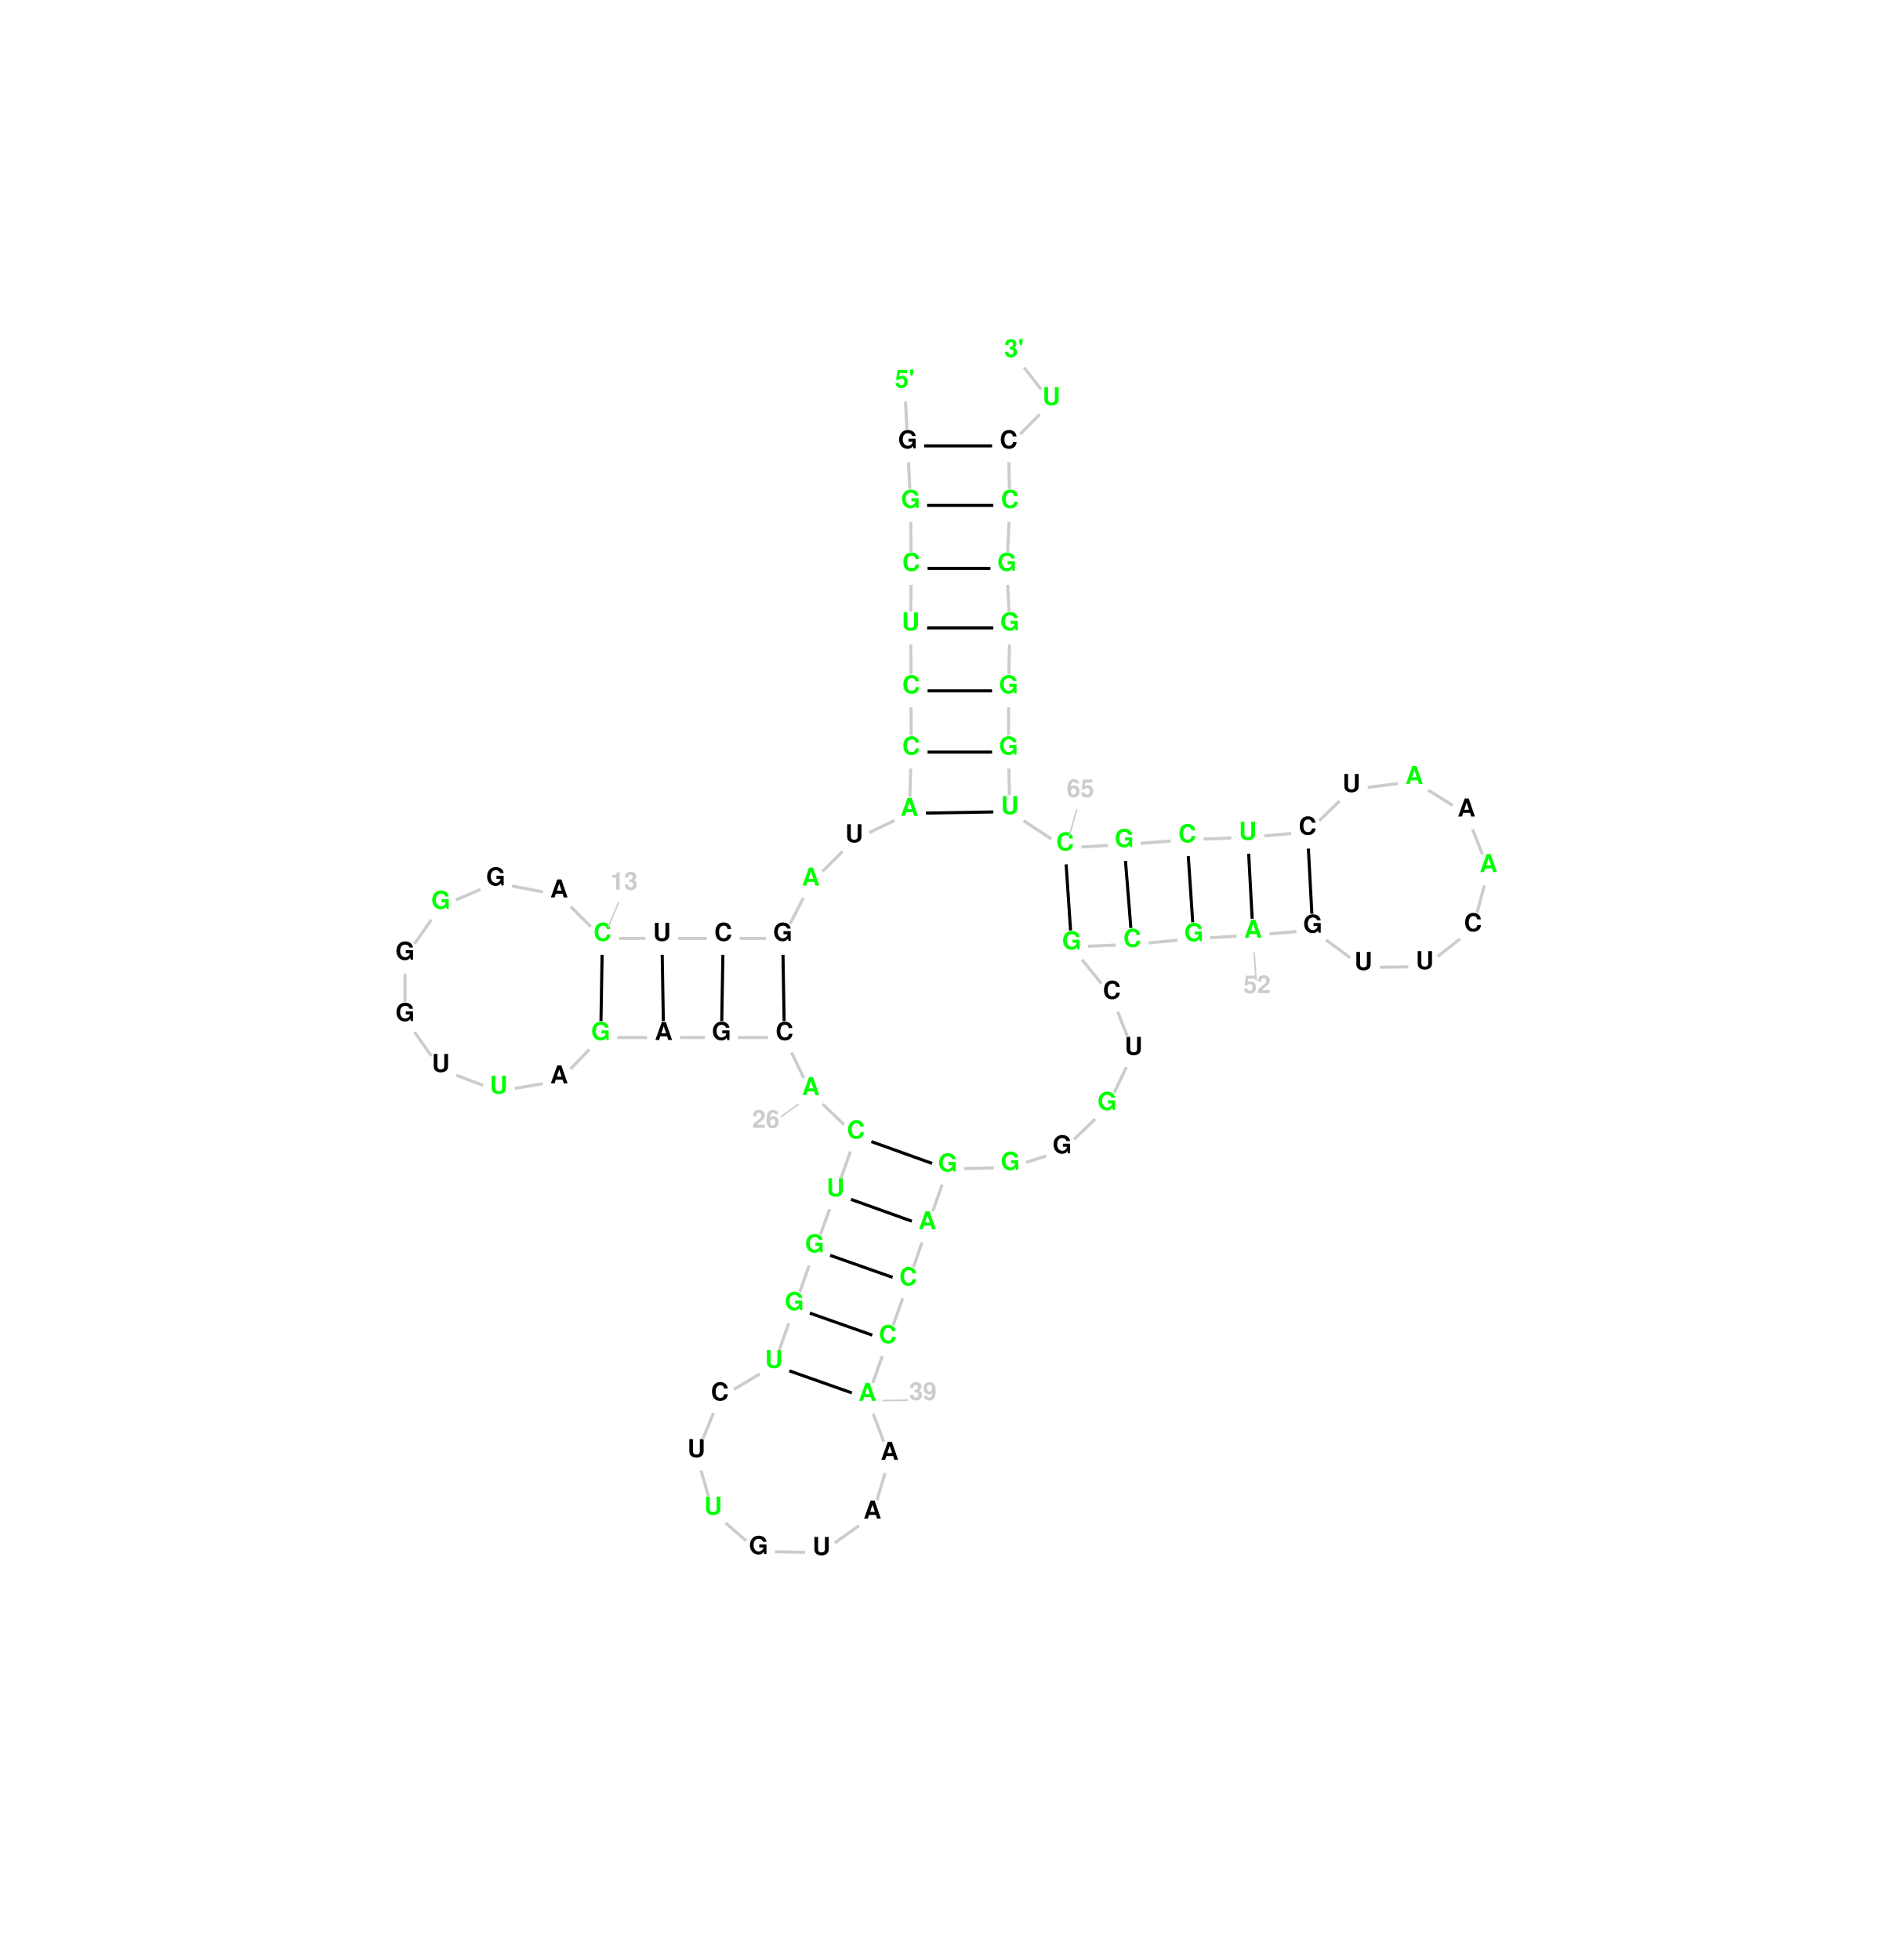
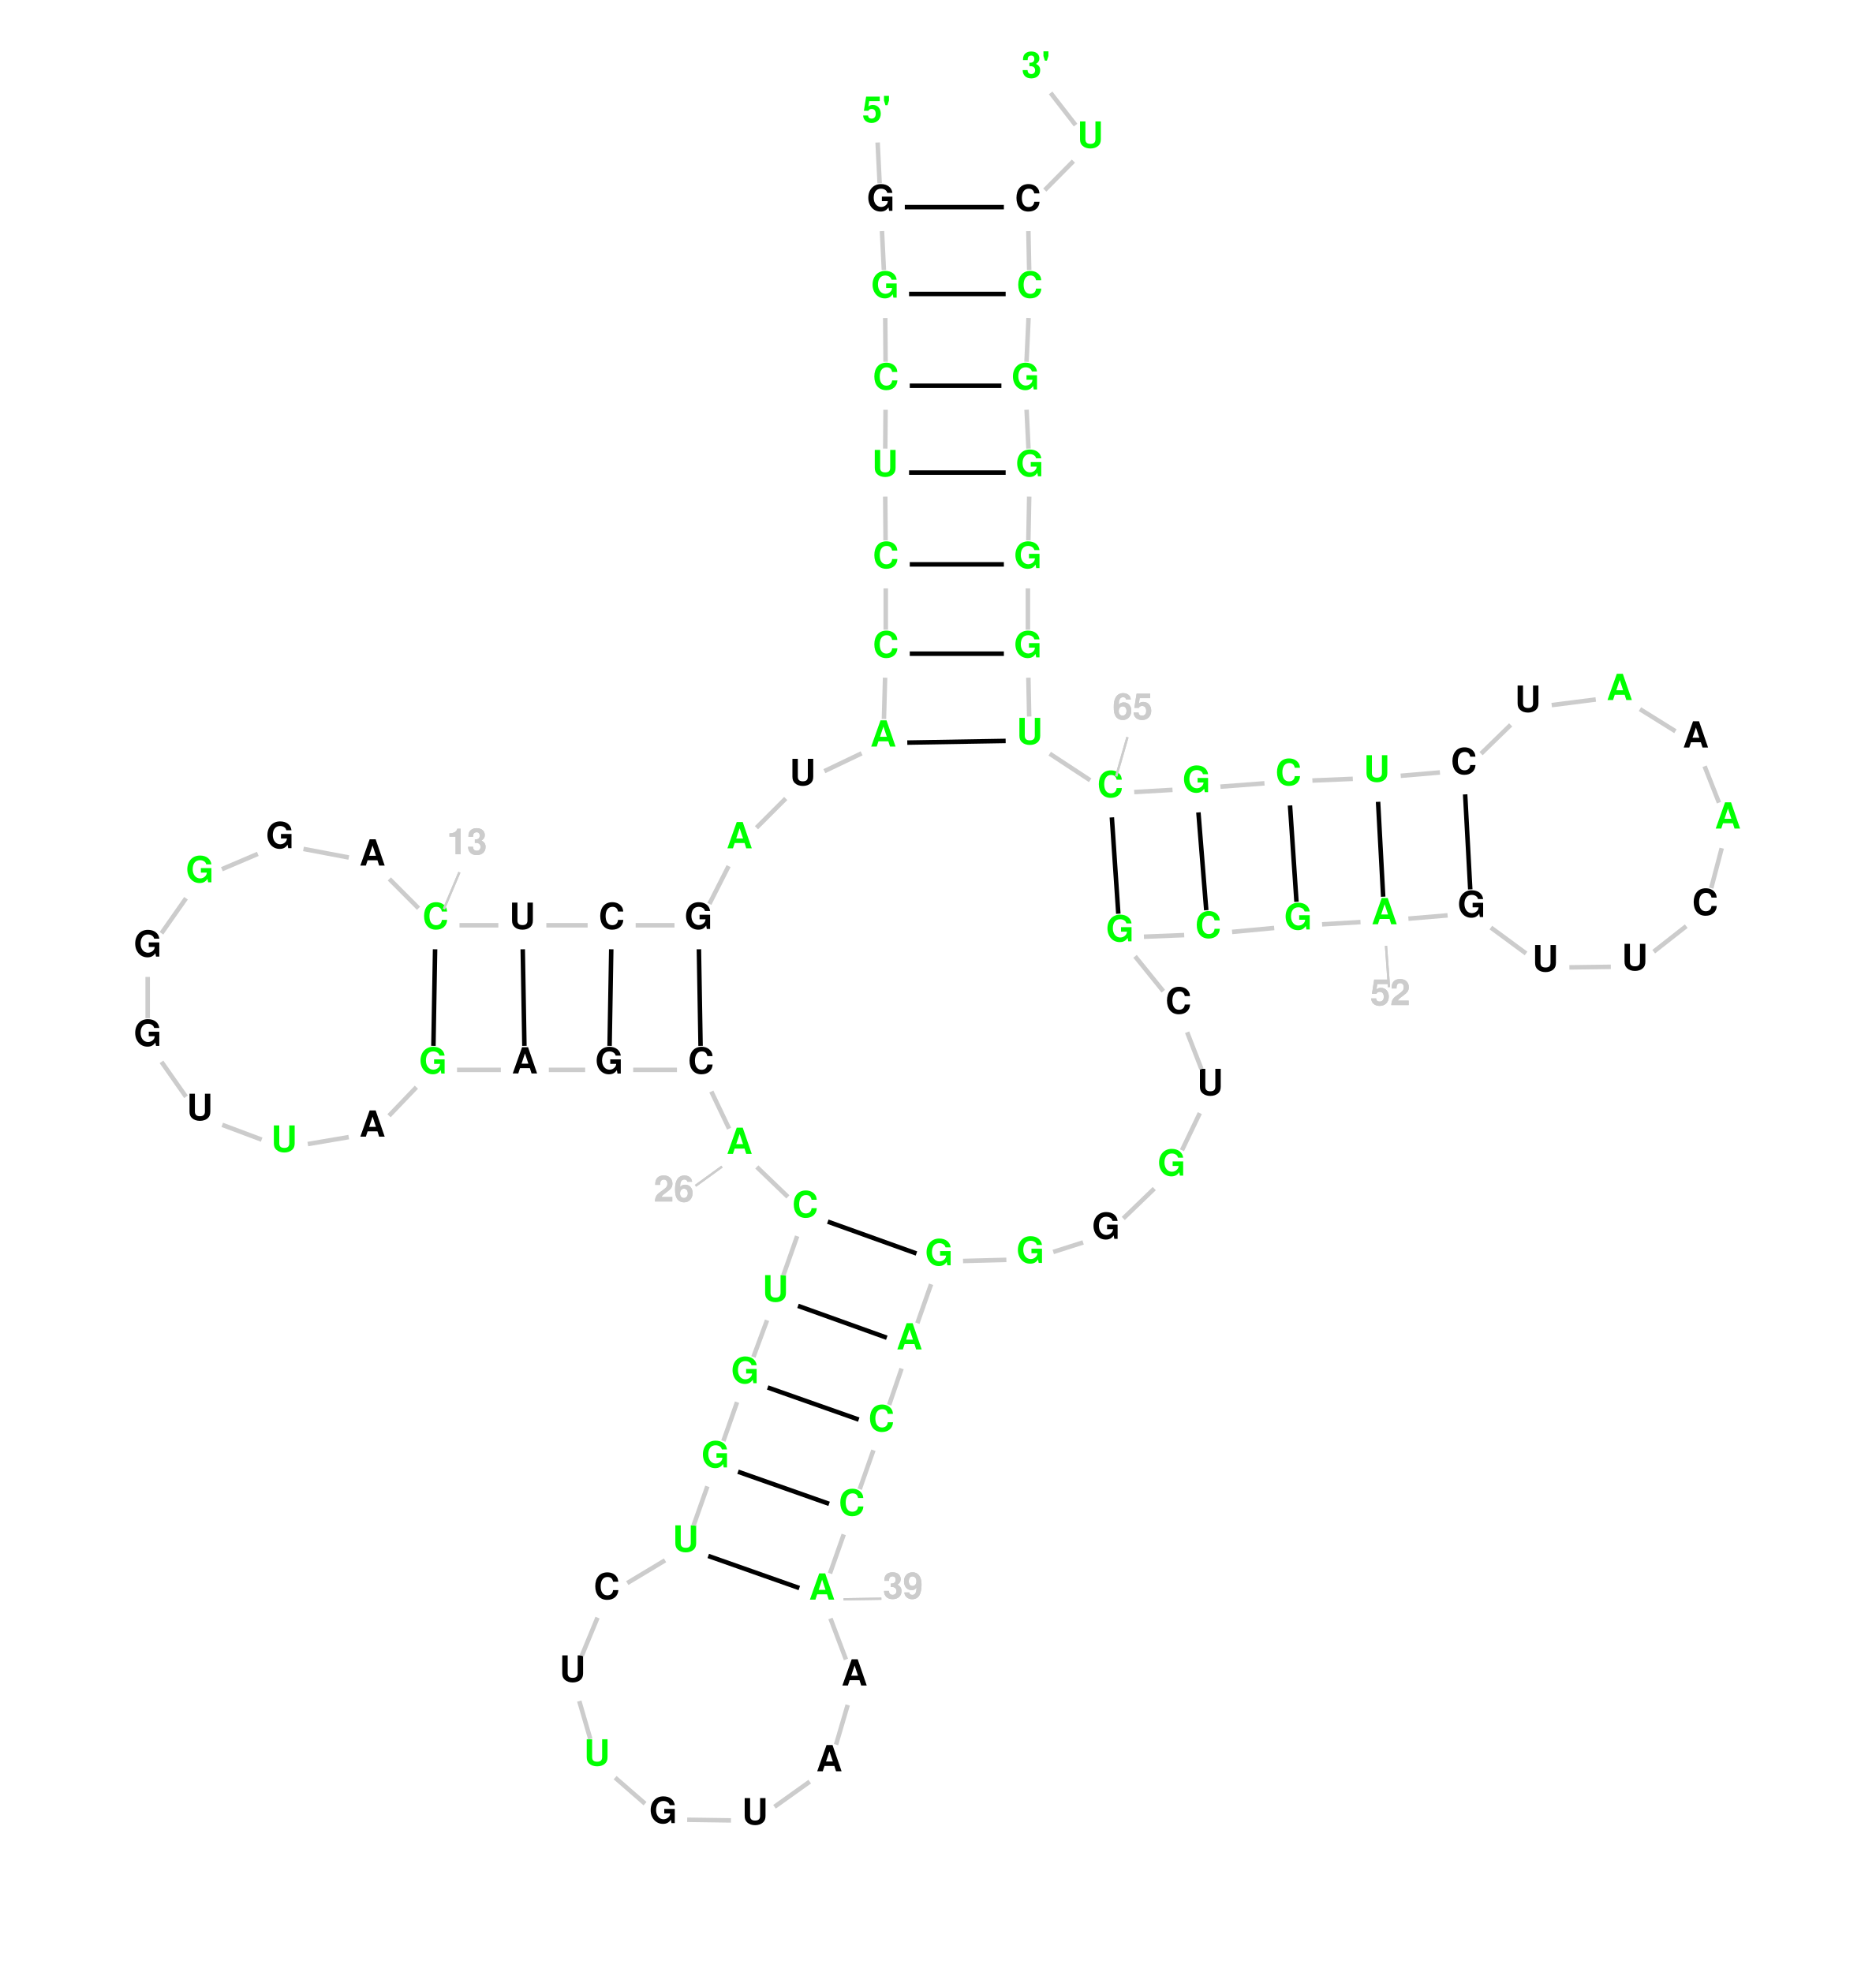
- <svg xmlns="http://www.w3.org/2000/svg" width="233.74" height="241.929" style="font-size: 3.048px; font-weight: bold; font-family: Helvetica; ">
+ <svg xmlns="http://www.w3.org/2000/svg" width="634.96" height="667.718">
  <g>
    <style type="text/css">


- text.red {fill: rgb(255, 0, 255); }
- text.green {fill: rgb(0, 255, 0); }
- text.blue {fill: rgb(0, 0, 255); }
- text.black {fill: rgb(0, 0, 0); }
- text.gray {fill: rgb(204, 204, 204); }
- text.brown {fill: rgb(211.65, 104.55, 30.6); }
- text {fill: rgb(0, 0, 0); text-anchor: middle; alignment-baseline: middle; }
circle.red {stroke: rgb(255, 0, 255); fill: none; }
circle.green {stroke: rgb(0, 255, 0); fill: none; }
circle.blue {stroke: rgb(0, 0, 255); fill: none; }
circle.black {stroke: rgb(0, 0, 0); fill: none; }
circle.gray {stroke: rgb(204, 204, 204); fill: none; }
circle.brown {stroke: rgb(211.65, 104.55, 30.6); fill: none; }
- line.red {stroke: rgb(255, 0, 255); stroke-width: 0.381; }
- line.green {stroke: rgb(0, 255, 0); stroke-width: 0.381; }
- line.blue {stroke: rgb(0, 0, 255); stroke-width: 0.381; }
- line.black {stroke: rgb(0, 0, 0); stroke-width: 0.381; }
- line.gray {stroke: rgb(204, 204, 204); stroke-width: 0.381; }
- line.brown {stroke: rgb(211.65, 104.55, 30.6); stroke-width: 0.381; }
+ line.red {stroke: rgb(255, 0, 255); stroke-width: 1.524; }
+ line.green {stroke: rgb(0, 255, 0); stroke-width: 1.524; }
+ line.blue {stroke: rgb(0, 0, 255); stroke-width: 1.524; }
+ line.black {stroke: rgb(0, 0, 0); stroke-width: 1.524; }
+ line.gray {stroke: rgb(204, 204, 204); stroke-width: 1.524; }
+ line.brown {stroke: rgb(211.65, 104.55, 30.6); stroke-width: 1.524; }
line {stroke: rgb(0, 0, 0); }
- text.numbering-label {fill: rgb(204, 204, 204);}
- line.numbering-line {stroke: rgb(204, 204, 204); stroke-width: 0.191;}
- line.predicted {stroke: rgb(0, 0, 0); stroke-dasharray: 2}
- .sequential {visibility:hidden}
- polyline {fill:none; stroke-linejoin:round; }
- .pseudoknot_segment1 {stroke-linecap:round; stroke-opacity: 0.4; stroke-width:3.048px}
- .pseudoknot_segment2 {stroke-linecap:round; stroke-opacity: 0.4; stroke-width:3.048px}
- .pseudoknot_connection {stroke-linecap:round; stroke-opacity: 0.2; stroke-width:1.5}
+ text.red {fill: rgb(255, 0, 255); font-size: 12.192px; font-weight: bold; font-family: Helvetica; }
+ text.green {fill: rgb(0, 255, 0); font-size: 12.192px; font-weight: bold; font-family: Helvetica; }
+ text.blue {fill: rgb(0, 0, 255); font-size: 12.192px; font-weight: bold; font-family: Helvetica; }
+ text.black {fill: rgb(0, 0, 0); font-size: 12.192px; font-weight: bold; font-family: Helvetica; }
+ text.gray {fill: rgb(204, 204, 204); font-size: 12.192px; font-weight: bold; font-family: Helvetica; }
+ text.brown {fill: rgb(211.65, 104.55, 30.6); font-size: 12.192px; font-weight: bold; font-family: Helvetica; }
+ text {fill: rgb(0, 0, 0); font-size: 12.192px; font-weight: bold; font-family: Helvetica; text-anchor: middle; alignment-baseline: middle; }
+ 
+ .pseudoknot_connection{stroke-linecap: round; stroke-opacity: 0.2; stroke-width: 1.5; }
+ .pseudoknot_segment1{stroke-linecap: round; stroke-opacity: 0.4; stroke-width: 12.192; }
+ .pseudoknot_segment2{stroke-linecap: round; stroke-opacity: 0.4; stroke-width: 12.192; }
+ line.numbering-line{stroke: rgb(204, 204, 204); stroke-width: 0.762; }
+ line.predicted{stroke: rgb(0, 0, 0); stroke-dasharray: 2; }
+ polyline{fill: none; stroke-linejoin: round; }
+ sequential{visibility: hidden; }
+ text.numbering-label{fill: rgb(204, 204, 204); }

</style>
  </g>
  <g>
-     <text x="111.683" y="47.838" class="green">5'</text>
-   </g>
-   <g>
-     <text x="112.05" y="55.34" class="black">G</text>
-   </g>
-   <g>
-     <line x1="114.082" y1="55.035" x2="122.468" y2="55.035" class="black" />
-   </g>
-   <g>
-     <text x="112.41" y="62.69" class="green">G</text>
-   </g>
-   <g>
-     <line x1="114.442" y1="62.385" x2="122.618" y2="62.385" class="black" />
-   </g>
-   <g>
-     <text x="112.47" y="70.46" class="green">C</text>
-   </g>
-   <g>
-     <line x1="114.502" y1="70.155" x2="122.258" y2="70.155" class="black" />
-   </g>
-   <g>
-     <text x="112.41" y="77.809" class="green">U</text>
-   </g>
-   <g>
-     <line x1="114.442" y1="77.505" x2="122.618" y2="77.505" class="black" />
-   </g>
-   <g>
-     <text x="112.47" y="85.579" class="green">C</text>
-   </g>
-   <g>
-     <line x1="114.502" y1="85.275" x2="122.468" y2="85.275" class="black" />
-   </g>
-   <g>
-     <text x="112.47" y="93.139" class="green">C</text>
-   </g>
-   <g>
-     <line x1="114.502" y1="92.835" x2="122.468" y2="92.835" class="black" />
-   </g>
-   <g>
-     <text x="112.26" y="100.699" class="green">A</text>
-   </g>
-   <g>
-     <line x1="114.292" y1="100.36" x2="122.618" y2="100.219" class="black" />
-   </g>
-   <g>
-     <text x="105.44" y="103.959" class="black">U</text>
-   </g>
-   <g>
-     <text x="100.09" y="109.309" class="green">A</text>
-   </g>
-   <g>
-     <text x="96.62" y="116.129" class="black">G</text>
-   </g>
-   <g>
-     <line x1="96.655" y1="117.856" x2="96.795" y2="126.033" class="black" />
-   </g>
-   <g>
-     <text x="89.27" y="116.129" class="black">C</text>
-   </g>
-   <g>
-     <line x1="89.235" y1="117.856" x2="89.095" y2="126.033" class="black" />
-   </g>
-   <g>
-     <text x="81.71" y="116.129" class="black">U</text>
-   </g>
-   <g>
-     <line x1="81.745" y1="117.856" x2="81.885" y2="126.033" class="black" />
-   </g>
-   <g>
-     <text x="74.36" y="116.129" class="green">C</text>
-   </g>
-   <g>
-     <line x1="74.325" y1="117.856" x2="74.185" y2="126.033" class="black" />
-   </g>
-   <g>
-     <text x="77.028" y="109.812" class="numbering-label sequential">13</text>
-   </g>
-   <g>
-     <text x="77.028" y="109.812" class="numbering-label template">13</text>
-   </g>
-   <g>
-     <line x1="75.072" y1="114.445" x2="76.385" y2="111.336" class="numbering-line sequential" />
-   </g>
-   <g>
-     <line x1="75.072" y1="114.445" x2="76.385" y2="111.336" class="numbering-line template" />
-   </g>
-   <g>
-     <text x="69.02" y="110.769" class="black">A</text>
-   </g>
-   <g>
-     <text x="61.19" y="109.289" class="black">G</text>
-   </g>
-   <g>
-     <text x="54.41" y="112.179" class="green">G</text>
-   </g>
-   <g>
-     <text x="50" y="118.469" class="black">G</text>
-   </g>
-   <g>
-     <text x="50" y="126.029" class="black">G</text>
-   </g>
-   <g>
-     <text x="54.41" y="132.309" class="black">U</text>
-   </g>
-   <g>
-     <text x="61.55" y="134.989" class="green">U</text>
-   </g>
-   <g>
-     <text x="69.02" y="133.719" class="black">A</text>
-   </g>
-   <g>
-     <text x="74.15" y="128.369" class="green">G</text>
-   </g>
-   <g>
-     <text x="81.92" y="128.369" class="black">A</text>
-   </g>
-   <g>
-     <text x="89.06" y="128.369" class="black">G</text>
-   </g>
-   <g>
-     <text x="96.83" y="128.369" class="black">C</text>
-   </g>
-   <g>
-     <text x="100.09" y="135.179" class="green">A</text>
-   </g>
-   <g>
-     <text x="94.538" y="139.206" class="numbering-label sequential">26</text>
-   </g>
-   <g>
-     <text x="94.538" y="139.206" class="numbering-label template">26</text>
-   </g>
-   <g>
-     <line x1="98.61" y1="136.253" x2="96.367" y2="137.88" class="numbering-line sequential" />
-   </g>
-   <g>
-     <line x1="98.61" y1="136.253" x2="96.367" y2="137.88" class="numbering-line template" />
-   </g>
-   <g>
-     <text x="105.65" y="140.529" class="green">C</text>
-   </g>
-   <g>
-     <line x1="107.562" y1="140.912" x2="115.068" y2="143.608" class="black" />
-   </g>
-   <g>
-     <text x="103.13" y="147.659" class="green">U</text>
-   </g>
-   <g>
-     <line x1="105.043" y1="148.041" x2="112.557" y2="150.738" class="black" />
-   </g>
-   <g>
-     <text x="100.56" y="154.579" class="green">G</text>
-   </g>
-   <g>
-     <line x1="102.476" y1="154.951" x2="110.184" y2="157.669" class="black" />
-   </g>
-   <g>
-     <text x="98.05" y="161.709" class="green">G</text>
-   </g>
-   <g>
-     <line x1="99.966" y1="162.081" x2="107.674" y2="164.799" class="black" />
-   </g>
-   <g>
-     <text x="95.53" y="168.839" class="green">U</text>
-   </g>
-   <g>
-     <line x1="97.446" y1="169.211" x2="105.154" y2="171.929" class="black" />
-   </g>
-   <g>
-     <text x="88.85" y="172.859" class="black">C</text>
-   </g>
-   <g>
-     <text x="85.96" y="179.849" class="black">U</text>
-   </g>
-   <g>
-     <text x="88.03" y="186.949" class="green">U</text>
-   </g>
-   <g>
-     <text x="93.63" y="191.819" class="black">G</text>
-   </g>
-   <g>
-     <text x="101.4" y="191.929" class="black">U</text>
-   </g>
-   <g>
-     <text x="107.69" y="187.439" class="black">A</text>
-   </g>
-   <g>
-     <text x="109.82" y="180.179" class="black">A</text>
-   </g>
-   <g>
-     <text x="107.07" y="172.909" class="green">A</text>
-   </g>
-   <g>
-     <text x="113.927" y="172.8" class="numbering-label sequential">39</text>
-   </g>
-   <g>
-     <text x="113.927" y="172.8" class="numbering-label template">39</text>
-   </g>
-   <g>
-     <line x1="108.899" y1="172.88" x2="112.098" y2="172.829" class="numbering-line sequential" />
-   </g>
-   <g>
-     <line x1="108.899" y1="172.88" x2="112.098" y2="172.829" class="numbering-line template" />
-   </g>
-   <g>
-     <text x="109.59" y="165.779" class="green">C</text>
-   </g>
-   <g>
-     <text x="112.1" y="158.649" class="green">C</text>
-   </g>
-   <g>
-     <text x="114.47" y="151.729" class="green">A</text>
-   </g>
-   <g>
-     <text x="116.98" y="144.599" class="green">G</text>
-   </g>
-   <g>
-     <text x="124.71" y="144.399" class="green">G</text>
-   </g>
-   <g>
-     <text x="131.11" y="142.359" class="black">G</text>
-   </g>
-   <g>
-     <text x="136.66" y="137.009" class="green">G</text>
-   </g>
-   <g>
-     <text x="139.93" y="130.199" class="black">U</text>
-   </g>
-   <g>
-     <text x="137.24" y="123.289" class="black">C</text>
-   </g>
-   <g>
-     <text x="132.29" y="117.179" class="green">G</text>
-   </g>
-   <g>
-     <line x1="132.154" y1="114.847" x2="131.606" y2="106.692" class="black" />
-   </g>
-   <g>
-     <text x="139.76" y="116.879" class="green">C</text>
-   </g>
-   <g>
-     <line x1="139.597" y1="114.549" x2="138.933" y2="106.27" class="black" />
-   </g>
-   <g>
-     <text x="147.37" y="116.169" class="green">G</text>
-   </g>
-   <g>
-     <line x1="147.234" y1="113.837" x2="146.686" y2="105.682" class="black" />
-   </g>
-   <g>
-     <text x="154.68" y="115.739" class="green">A</text>
-   </g>
-   <g>
-     <line x1="154.571" y1="113.406" x2="154.139" y2="105.374" class="black" />
-   </g>
-   <g>
-     <text x="155.169" y="122.58" class="numbering-label sequential">52</text>
-   </g>
-   <g>
-     <text x="155.169" y="122.58" class="numbering-label template">52</text>
-   </g>
-   <g>
-     <line x1="154.81" y1="117.564" x2="155.06" y2="121.056" class="numbering-line sequential" />
-   </g>
-   <g>
-     <line x1="154.81" y1="117.564" x2="155.06" y2="121.056" class="numbering-line template" />
-   </g>
-   <g>
-     <text x="162.05" y="115.119" class="black">G</text>
-   </g>
-   <g>
-     <line x1="161.941" y1="112.786" x2="161.509" y2="104.744" class="black" />
-   </g>
-   <g>
-     <text x="168.3" y="119.719" class="black">U</text>
-   </g>
-   <g>
-     <text x="175.87" y="119.619" class="black">U</text>
-   </g>
-   <g>
-     <text x="181.82" y="114.949" class="black">C</text>
-   </g>
-   <g>
-     <text x="183.74" y="107.639" class="green">A</text>
-   </g>
-   <g>
-     <text x="181.03" y="100.779" class="black">A</text>
-   </g>
-   <g>
-     <text x="174.58" y="96.76" class="green">A</text>
-   </g>
-   <g>
-     <text x="166.82" y="97.749" class="black">U</text>
-   </g>
-   <g>
-     <text x="161.4" y="103.019" class="black">C</text>
-   </g>
-   <g>
-     <text x="154.03" y="103.649" class="green">U</text>
-   </g>
-   <g>
-     <text x="146.55" y="103.959" class="green">C</text>
-   </g>
-   <g>
-     <text x="138.77" y="104.549" class="green">G</text>
-   </g>
-   <g>
-     <text x="131.47" y="104.969" class="green">C</text>
-   </g>
-   <g>
-     <text x="133.365" y="98.378" class="numbering-label sequential">65</text>
-   </g>
-   <g>
-     <text x="133.365" y="98.378" class="numbering-label template">65</text>
-   </g>
-   <g>
-     <line x1="131.975" y1="103.212" x2="132.927" y2="99.902" class="numbering-line sequential" />
-   </g>
-   <g>
-     <line x1="131.975" y1="103.212" x2="132.927" y2="99.902" class="numbering-line template" />
-   </g>
-   <g>
-     <text x="124.65" y="100.489" class="green">U</text>
-   </g>
-   <g>
-     <text x="124.5" y="93.139" class="green">G</text>
-   </g>
-   <g>
-     <text x="124.5" y="85.579" class="green">G</text>
-   </g>
-   <g>
-     <text x="124.65" y="77.809" class="green">G</text>
-   </g>
-   <g>
-     <text x="124.29" y="70.46" class="green">G</text>
-   </g>
-   <g>
-     <text x="124.65" y="62.69" class="green">C</text>
-   </g>
-   <g>
-     <text x="124.5" y="55.34" class="black">C</text>
-   </g>
-   <g>
-     <text x="129.782" y="50" class="green">U</text>
-   </g>
-   <g>
-     <text x="125.179" y="44.066" class="green">3'</text>
-   </g>
-   <g>
-     <line x1="111.782" y1="49.563" x2="111.951" y2="53.005" class="gray" />
-   </g>
-   <g>
-     <line x1="112.149" y1="57.064" x2="112.311" y2="60.355" class="gray" />
-   </g>
-   <g>
-     <line x1="112.426" y1="64.417" x2="112.454" y2="68.123" class="gray" />
-   </g>
-   <g>
-     <line x1="112.453" y1="72.187" x2="112.427" y2="75.473" class="gray" />
-   </g>
-   <g>
-     <line x1="112.426" y1="79.537" x2="112.454" y2="83.243" class="gray" />
-   </g>
-   <g>
-     <line x1="112.47" y1="87.307" x2="112.47" y2="90.803" class="gray" />
-   </g>
-   <g>
-     <line x1="112.414" y1="94.866" x2="112.316" y2="98.363" class="gray" />
-   </g>
-   <g>
-     <line x1="110.427" y1="101.271" x2="107.273" y2="102.778" class="gray" />
-   </g>
-   <g>
-     <line x1="104.003" y1="105.092" x2="101.527" y2="107.568" class="gray" />
-   </g>
-   <g>
-     <line x1="99.168" y1="110.816" x2="97.541" y2="114.014" class="gray" />
-   </g>
-   <g>
-     <line x1="94.588" y1="115.825" x2="91.302" y2="115.825" class="gray" />
-   </g>
-   <g>
-     <line x1="87.238" y1="115.825" x2="83.742" y2="115.825" class="gray" />
-   </g>
-   <g>
-     <line x1="79.678" y1="115.825" x2="76.392" y2="115.825" class="gray" />
-   </g>
-   <g>
-     <line x1="72.926" y1="114.385" x2="70.454" y2="111.904" class="gray" />
-   </g>
-   <g>
-     <line x1="67.023" y1="110.087" x2="63.187" y2="109.362" class="gray" />
-   </g>
-   <g>
-     <line x1="59.321" y1="109.781" x2="56.279" y2="111.078" class="gray" />
-   </g>
-   <g>
-     <line x1="53.243" y1="113.538" x2="51.166" y2="116.501" class="gray" />
-   </g>
-   <g>
-     <line x1="50" y1="120.197" x2="50" y2="123.693" class="gray" />
-   </g>
-   <g>
-     <line x1="51.168" y1="127.388" x2="53.242" y2="130.342" class="gray" />
-   </g>
-   <g>
-     <line x1="56.312" y1="132.719" x2="59.648" y2="133.971" class="gray" />
-   </g>
-   <g>
-     <line x1="63.553" y1="134.344" x2="67.017" y2="133.755" class="gray" />
-   </g>
-   <g>
-     <line x1="70.426" y1="131.948" x2="72.744" y2="129.531" class="gray" />
-   </g>
-   <g>
-     <line x1="76.182" y1="128.065" x2="79.888" y2="128.065" class="gray" />
-   </g>
-   <g>
-     <line x1="83.952" y1="128.065" x2="87.028" y2="128.065" class="gray" />
-   </g>
-   <g>
-     <line x1="91.092" y1="128.065" x2="94.798" y2="128.065" class="gray" />
-   </g>
-   <g>
-     <line x1="97.707" y1="129.898" x2="99.213" y2="133.042" class="gray" />
-   </g>
-   <g>
-     <line x1="101.554" y1="136.284" x2="104.186" y2="138.816" class="gray" />
-   </g>
-   <g>
-     <line x1="104.973" y1="142.141" x2="103.807" y2="145.439" class="gray" />
-   </g>
-   <g>
-     <line x1="102.423" y1="149.26" x2="101.267" y2="152.37" class="gray" />
-   </g>
-   <g>
-     <line x1="99.885" y1="156.191" x2="98.725" y2="159.488" class="gray" />
-   </g>
-   <g>
-     <line x1="97.373" y1="163.321" x2="96.207" y2="166.619" class="gray" />
-   </g>
-   <g>
-     <line x1="93.789" y1="169.582" x2="90.591" y2="171.507" class="gray" />
-   </g>
-   <g>
-     <line x1="88.074" y1="174.433" x2="86.736" y2="177.667" class="gray" />
-   </g>
-   <g>
-     <line x1="86.529" y1="181.495" x2="87.461" y2="184.694" class="gray" />
-   </g>
-   <g>
-     <line x1="89.563" y1="187.978" x2="92.097" y2="190.181" class="gray" />
-   </g>
-   <g>
-     <line x1="95.662" y1="191.543" x2="99.368" y2="191.596" class="gray" />
-   </g>
-   <g>
-     <line x1="103.054" y1="190.444" x2="106.036" y2="188.315" class="gray" />
-   </g>
-   <g>
-     <line x1="108.262" y1="185.185" x2="109.248" y2="181.825" class="gray" />
-   </g>
-   <g>
-     <line x1="109.101" y1="177.974" x2="107.789" y2="174.505" class="gray" />
-   </g>
-   <g>
-     <line x1="107.747" y1="170.689" x2="108.913" y2="167.391" class="gray" />
-   </g>
-   <g>
-     <line x1="110.265" y1="163.558" x2="111.425" y2="160.261" class="gray" />
-   </g>
-   <g>
-     <line x1="112.758" y1="156.422" x2="113.812" y2="153.347" class="gray" />
-   </g>
-   <g>
-     <line x1="115.145" y1="149.508" x2="116.305" y2="146.211" class="gray" />
-   </g>
-   <g>
-     <line x1="119.011" y1="144.242" x2="122.679" y2="144.147" class="gray" />
-   </g>
-   <g>
-     <line x1="126.646" y1="143.478" x2="129.174" y2="142.672" class="gray" />
-   </g>
-   <g>
-     <line x1="132.573" y1="140.644" x2="135.197" y2="138.115" class="gray" />
-   </g>
-   <g>
-     <line x1="137.54" y1="134.873" x2="139.05" y2="131.726" class="gray" />
-   </g>
-   <g>
-     <line x1="139.193" y1="128.001" x2="137.977" y2="124.878" class="gray" />
-   </g>
-   <g>
-     <line x1="135.961" y1="121.406" x2="133.569" y2="118.454" class="gray" />
-   </g>
-   <g>
-     <line x1="134.32" y1="116.793" x2="137.73" y2="116.656" class="gray" />
-   </g>
-   <g>
-     <line x1="141.783" y1="116.386" x2="145.347" y2="116.053" class="gray" />
-   </g>
-   <g>
-     <line x1="149.399" y1="115.745" x2="152.651" y2="115.554" class="gray" />
-   </g>
-   <g>
-     <line x1="156.705" y1="115.264" x2="160.025" y2="114.985" class="gray" />
-   </g>
-   <g>
-     <line x1="163.687" y1="116.019" x2="166.663" y2="118.21" class="gray" />
-   </g>
-   <g>
-     <line x1="170.332" y1="119.388" x2="173.838" y2="119.342" class="gray" />
-   </g>
-   <g>
-     <line x1="177.468" y1="118.06" x2="180.222" y2="115.899" class="gray" />
-   </g>
-   <g>
-     <line x1="182.336" y1="112.679" x2="183.224" y2="109.3" class="gray" />
-   </g>
-   <g>
-     <line x1="182.993" y1="105.445" x2="181.777" y2="102.365" class="gray" />
-   </g>
-   <g>
-     <line x1="179.305" y1="99.4" x2="176.305" y2="97.529" class="gray" />
-   </g>
-   <g>
-     <line x1="172.564" y1="96.712" x2="168.836" y2="97.188" class="gray" />
-   </g>
-   <g>
-     <line x1="165.363" y1="98.861" x2="162.857" y2="101.298" class="gray" />
-   </g>
-   <g>
-     <line x1="159.375" y1="102.888" x2="156.055" y2="103.172" class="gray" />
-   </g>
-   <g>
-     <line x1="152" y1="103.429" x2="148.58" y2="103.571" class="gray" />
-   </g>
-   <g>
-     <line x1="144.524" y1="103.808" x2="140.796" y2="104.091" class="gray" />
-   </g>
-   <g>
-     <line x1="136.741" y1="104.361" x2="133.499" y2="104.548" class="gray" />
-   </g>
-   <g>
-     <line x1="129.772" y1="103.549" x2="126.348" y2="101.3" class="gray" />
-   </g>
-   <g>
-     <line x1="124.609" y1="98.153" x2="124.541" y2="94.866" class="gray" />
-   </g>
-   <g>
-     <line x1="124.5" y1="90.803" x2="124.5" y2="87.307" class="gray" />
-   </g>
-   <g>
-     <line x1="124.539" y1="83.243" x2="124.611" y2="79.536" class="gray" />
-   </g>
-   <g>
-     <line x1="124.551" y1="75.475" x2="124.389" y2="72.184" class="gray" />
-   </g>
-   <g>
-     <line x1="124.384" y1="68.125" x2="124.556" y2="64.415" class="gray" />
-   </g>
-   <g>
-     <line x1="124.609" y1="60.353" x2="124.541" y2="57.066" class="gray" />
-   </g>
-   <g>
-     <line x1="125.929" y1="53.59" x2="128.353" y2="51.14" class="gray" />
-   </g>
-   <g>
-     <line x1="128.536" y1="48.09" x2="126.424" y2="45.366" class="gray" />
+     <text x="296.73" y="41.352" class="green">5'</text>
+   </g>
+   <g>
+     <text x="298.2" y="71.358" class="black">G</text>
+   </g>
+   <g>
+     <line x1="306.328" y1="70.139" x2="339.872" y2="70.139" class="black" />
+   </g>
+   <g>
+     <text x="299.64" y="100.758" class="green">G</text>
+   </g>
+   <g>
+     <line x1="307.768" y1="99.539" x2="340.472" y2="99.539" class="black" />
+   </g>
+   <g>
+     <text x="299.88" y="131.838" class="green">C</text>
+   </g>
+   <g>
+     <line x1="308.008" y1="130.619" x2="339.032" y2="130.619" class="black" />
+   </g>
+   <g>
+     <text x="299.64" y="161.238" class="green">U</text>
+   </g>
+   <g>
+     <line x1="307.768" y1="160.019" x2="340.472" y2="160.019" class="black" />
+   </g>
+   <g>
+     <text x="299.88" y="192.318" class="green">C</text>
+   </g>
+   <g>
+     <line x1="308.008" y1="191.099" x2="339.872" y2="191.099" class="black" />
+   </g>
+   <g>
+     <text x="299.88" y="222.558" class="green">C</text>
+   </g>
+   <g>
+     <line x1="308.008" y1="221.339" x2="339.872" y2="221.339" class="black" />
+   </g>
+   <g>
+     <text x="299.04" y="252.798" class="green">A</text>
+   </g>
+   <g>
+     <line x1="307.167" y1="251.441" x2="340.473" y2="250.876" class="black" />
+   </g>
+   <g>
+     <text x="271.76" y="265.838" class="black">U</text>
+   </g>
+   <g>
+     <text x="250.36" y="287.238" class="green">A</text>
+   </g>
+   <g>
+     <text x="236.48" y="314.518" class="black">G</text>
+   </g>
+   <g>
+     <line x1="236.619" y1="321.426" x2="237.181" y2="354.132" class="black" />
+   </g>
+   <g>
+     <text x="207.08" y="314.518" class="black">C</text>
+   </g>
+   <g>
+     <line x1="206.941" y1="321.426" x2="206.379" y2="354.132" class="black" />
+   </g>
+   <g>
+     <text x="176.84" y="314.518" class="black">U</text>
+   </g>
+   <g>
+     <line x1="176.979" y1="321.426" x2="177.541" y2="354.132" class="black" />
+   </g>
+   <g>
+     <text x="147.44" y="314.518" class="green">C</text>
+   </g>
+   <g>
+     <line x1="147.301" y1="321.426" x2="146.739" y2="354.132" class="black" />
+   </g>
+   <g>
+     <text x="158.114" y="289.247" class="numbering-label sequential">13</text>
+   </g>
+   <g>
+     <text x="158.114" y="289.247" class="numbering-label template">13</text>
+   </g>
+   <g>
+     <line x1="150.286" y1="307.779" x2="155.539" y2="295.343" class="numbering-line sequential" />
+   </g>
+   <g>
+     <line x1="150.286" y1="307.779" x2="155.539" y2="295.343" class="numbering-line template" />
+   </g>
+   <g>
+     <text x="126.08" y="293.078" class="black">A</text>
+   </g>
+   <g>
+     <text x="94.76" y="287.158" class="black">G</text>
+   </g>
+   <g>
+     <text x="67.64" y="298.718" class="green">G</text>
+   </g>
+   <g>
+     <text x="50" y="323.878" class="black">G</text>
+   </g>
+   <g>
+     <text x="50" y="354.118" class="black">G</text>
+   </g>
+   <g>
+     <text x="67.64" y="379.238" class="black">U</text>
+   </g>
+   <g>
+     <text x="96.2" y="389.958" class="green">U</text>
+   </g>
+   <g>
+     <text x="126.08" y="384.878" class="black">A</text>
+   </g>
+   <g>
+     <text x="146.6" y="363.478" class="green">G</text>
+   </g>
+   <g>
+     <text x="177.68" y="363.478" class="black">A</text>
+   </g>
+   <g>
+     <text x="206.24" y="363.478" class="black">G</text>
+   </g>
+   <g>
+     <text x="237.32" y="363.478" class="black">C</text>
+   </g>
+   <g>
+     <text x="250.36" y="390.718" class="green">A</text>
+   </g>
+   <g>
+     <text x="228.154" y="406.825" class="numbering-label sequential">26</text>
+   </g>
+   <g>
+     <text x="228.154" y="406.825" class="numbering-label template">26</text>
+   </g>
+   <g>
+     <line x1="244.438" y1="395.013" x2="235.469" y2="401.519" class="numbering-line sequential" />
+   </g>
+   <g>
+     <line x1="244.438" y1="395.013" x2="235.469" y2="401.519" class="numbering-line template" />
+   </g>
+   <g>
+     <text x="272.6" y="412.118" class="green">C</text>
+   </g>
+   <g>
+     <line x1="280.25" y1="413.647" x2="310.27" y2="424.431" class="black" />
+   </g>
+   <g>
+     <text x="262.52" y="440.638" class="green">U</text>
+   </g>
+   <g>
+     <line x1="270.17" y1="442.164" x2="300.23" y2="452.953" class="black" />
+   </g>
+   <g>
+     <text x="252.24" y="468.318" class="green">G</text>
+   </g>
+   <g>
+     <line x1="259.905" y1="469.802" x2="290.735" y2="480.675" class="black" />
+   </g>
+   <g>
+     <text x="242.2" y="496.838" class="green">G</text>
+   </g>
+   <g>
+     <line x1="249.865" y1="498.322" x2="280.695" y2="509.195" class="black" />
+   </g>
+   <g>
+     <text x="232.12" y="525.358" class="green">U</text>
+   </g>
+   <g>
+     <line x1="239.785" y1="526.842" x2="270.615" y2="537.715" class="black" />
+   </g>
+   <g>
+     <text x="205.4" y="541.438" class="black">C</text>
+   </g>
+   <g>
+     <text x="193.84" y="569.398" class="black">U</text>
+   </g>
+   <g>
+     <text x="202.12" y="597.798" class="green">U</text>
+   </g>
+   <g>
+     <text x="224.52" y="617.278" class="black">G</text>
+   </g>
+   <g>
+     <text x="255.6" y="617.718" class="black">U</text>
+   </g>
+   <g>
+     <text x="280.76" y="599.758" class="black">A</text>
+   </g>
+   <g>
+     <text x="289.28" y="570.718" class="black">A</text>
+   </g>
+   <g>
+     <text x="278.28" y="541.638" class="green">A</text>
+   </g>
+   <g>
+     <text x="305.709" y="541.2" class="numbering-label sequential">39</text>
+   </g>
+   <g>
+     <text x="305.709" y="541.2" class="numbering-label template">39</text>
+   </g>
+   <g>
+     <line x1="285.594" y1="541.521" x2="298.394" y2="541.317" class="numbering-line sequential" />
+   </g>
+   <g>
+     <line x1="285.594" y1="541.521" x2="298.394" y2="541.317" class="numbering-line template" />
+   </g>
+   <g>
+     <text x="288.36" y="513.118" class="green">C</text>
+   </g>
+   <g>
+     <text x="298.4" y="484.598" class="green">C</text>
+   </g>
+   <g>
+     <text x="307.88" y="456.918" class="green">A</text>
+   </g>
+   <g>
+     <text x="317.92" y="428.398" class="green">G</text>
+   </g>
+   <g>
+     <text x="348.84" y="427.598" class="green">G</text>
+   </g>
+   <g>
+     <text x="374.44" y="419.438" class="black">G</text>
+   </g>
+   <g>
+     <text x="396.64" y="398.038" class="green">G</text>
+   </g>
+   <g>
+     <text x="409.72" y="370.798" class="black">U</text>
+   </g>
+   <g>
+     <text x="398.96" y="343.158" class="black">C</text>
+   </g>
+   <g>
+     <text x="379.16" y="318.718" class="green">G</text>
+   </g>
+   <g>
+     <line x1="378.615" y1="309.389" x2="376.425" y2="276.769" class="black" />
+   </g>
+   <g>
+     <text x="409.04" y="317.518" class="green">C</text>
+   </g>
+   <g>
+     <line x1="408.389" y1="308.197" x2="405.731" y2="275.081" class="black" />
+   </g>
+   <g>
+     <text x="439.48" y="314.678" class="green">G</text>
+   </g>
+   <g>
+     <line x1="438.935" y1="305.349" x2="436.745" y2="272.729" class="black" />
+   </g>
+   <g>
+     <text x="468.72" y="312.958" class="green">A</text>
+   </g>
+   <g>
+     <line x1="468.284" y1="303.622" x2="466.556" y2="271.495" class="black" />
+   </g>
+   <g>
+     <text x="470.677" y="340.32" class="numbering-label sequential">52</text>
+   </g>
+   <g>
+     <text x="470.677" y="340.32" class="numbering-label template">52</text>
+   </g>
+   <g>
+     <line x1="469.242" y1="320.255" x2="470.241" y2="334.224" class="numbering-line sequential" />
+   </g>
+   <g>
+     <line x1="469.242" y1="320.255" x2="470.241" y2="334.224" class="numbering-line template" />
+   </g>
+   <g>
+     <text x="498.2" y="310.478" class="black">G</text>
+   </g>
+   <g>
+     <line x1="497.764" y1="301.142" x2="496.036" y2="268.975" class="black" />
+   </g>
+   <g>
+     <text x="523.2" y="328.878" class="black">U</text>
+   </g>
+   <g>
+     <text x="553.48" y="328.478" class="black">U</text>
+   </g>
+   <g>
+     <text x="577.28" y="309.798" class="black">C</text>
+   </g>
+   <g>
+     <text x="584.96" y="280.558" class="green">A</text>
+   </g>
+   <g>
+     <text x="574.12" y="253.118" class="black">A</text>
+   </g>
+   <g>
+     <text x="548.32" y="237.038" class="green">A</text>
+   </g>
+   <g>
+     <text x="517.28" y="240.998" class="black">U</text>
+   </g>
+   <g>
+     <text x="495.6" y="262.078" class="black">C</text>
+   </g>
+   <g>
+     <text x="466.12" y="264.598" class="green">U</text>
+   </g>
+   <g>
+     <text x="436.2" y="265.838" class="green">C</text>
+   </g>
+   <g>
+     <text x="405.08" y="268.198" class="green">G</text>
+   </g>
+   <g>
+     <text x="375.88" y="269.878" class="green">C</text>
+   </g>
+   <g>
+     <text x="383.461" y="243.514" class="numbering-label sequential">65</text>
+   </g>
+   <g>
+     <text x="383.461" y="243.514" class="numbering-label template">65</text>
+   </g>
+   <g>
+     <line x1="377.902" y1="262.847" x2="381.708" y2="249.61" class="numbering-line sequential" />
+   </g>
+   <g>
+     <line x1="377.902" y1="262.847" x2="381.708" y2="249.61" class="numbering-line template" />
+   </g>
+   <g>
+     <text x="348.6" y="251.958" class="green">U</text>
+   </g>
+   <g>
+     <text x="348" y="222.558" class="green">G</text>
+   </g>
+   <g>
+     <text x="348" y="192.318" class="green">G</text>
+   </g>
+   <g>
+     <text x="348.6" y="161.238" class="green">G</text>
+   </g>
+   <g>
+     <text x="347.16" y="131.838" class="green">G</text>
+   </g>
+   <g>
+     <text x="348.6" y="100.758" class="green">C</text>
+   </g>
+   <g>
+     <text x="348" y="71.358" class="black">C</text>
+   </g>
+   <g>
+     <text x="369.127" y="50" class="green">U</text>
+   </g>
+   <g>
+     <text x="350.714" y="26.262" class="green">3'</text>
+   </g>
+   <g>
+     <line x1="297.128" y1="48.251" x2="297.802" y2="62.02" class="gray" />
+   </g>
+   <g>
+     <line x1="298.598" y1="78.257" x2="299.242" y2="91.42" class="gray" />
+   </g>
+   <g>
+     <line x1="299.703" y1="107.667" x2="299.817" y2="122.491" class="gray" />
+   </g>
+   <g>
+     <line x1="299.814" y1="138.747" x2="299.706" y2="151.891" class="gray" />
+   </g>
+   <g>
+     <line x1="299.703" y1="168.147" x2="299.817" y2="182.971" class="gray" />
+   </g>
+   <g>
+     <line x1="299.88" y1="199.227" x2="299.88" y2="213.211" class="gray" />
+   </g>
+   <g>
+     <line x1="299.654" y1="229.464" x2="299.266" y2="243.454" class="gray" />
+   </g>
+   <g>
+     <line x1="291.707" y1="255.084" x2="279.093" y2="261.113" class="gray" />
+   </g>
+   <g>
+     <line x1="266.013" y1="270.366" x2="256.107" y2="280.271" class="gray" />
+   </g>
+   <g>
+     <line x1="246.674" y1="293.263" x2="240.166" y2="306.054" class="gray" />
+   </g>
+   <g>
+     <line x1="228.352" y1="313.299" x2="215.208" y2="313.299" class="gray" />
+   </g>
+   <g>
+     <line x1="198.952" y1="313.299" x2="184.968" y2="313.299" class="gray" />
+   </g>
+   <g>
+     <line x1="168.712" y1="313.299" x2="155.568" y2="313.299" class="gray" />
+   </g>
+   <g>
+     <line x1="141.703" y1="307.54" x2="131.817" y2="297.617" class="gray" />
+   </g>
+   <g>
+     <line x1="118.093" y1="290.349" x2="102.747" y2="287.448" class="gray" />
+   </g>
+   <g>
+     <line x1="87.283" y1="289.126" x2="75.117" y2="294.311" class="gray" />
+   </g>
+   <g>
+     <line x1="62.974" y1="304.154" x2="54.666" y2="316.003" class="gray" />
+   </g>
+   <g>
+     <line x1="50" y1="330.787" x2="50" y2="344.771" class="gray" />
+   </g>
+   <g>
+     <line x1="54.671" y1="359.55" x2="62.969" y2="371.367" class="gray" />
+   </g>
+   <g>
+     <line x1="75.25" y1="380.875" x2="88.59" y2="385.882" class="gray" />
+   </g>
+   <g>
+     <line x1="104.213" y1="387.376" x2="118.067" y2="385.021" class="gray" />
+   </g>
+   <g>
+     <line x1="131.706" y1="377.792" x2="140.974" y2="368.125" class="gray" />
+   </g>
+   <g>
+     <line x1="154.728" y1="362.259" x2="169.552" y2="362.259" class="gray" />
+   </g>
+   <g>
+     <line x1="185.808" y1="362.259" x2="198.112" y2="362.259" class="gray" />
+   </g>
+   <g>
+     <line x1="214.368" y1="362.259" x2="229.192" y2="362.259" class="gray" />
+   </g>
+   <g>
+     <line x1="240.83" y1="369.59" x2="246.85" y2="382.167" class="gray" />
+   </g>
+   <g>
+     <line x1="256.217" y1="395.134" x2="266.743" y2="405.263" class="gray" />
+   </g>
+   <g>
+     <line x1="269.891" y1="418.562" x2="265.229" y2="431.755" class="gray" />
+   </g>
+   <g>
+     <line x1="259.69" y1="447.038" x2="255.07" y2="459.479" class="gray" />
+   </g>
+   <g>
+     <line x1="249.541" y1="474.766" x2="244.899" y2="487.952" class="gray" />
+   </g>
+   <g>
+     <line x1="239.491" y1="503.282" x2="234.829" y2="516.475" class="gray" />
+   </g>
+   <g>
+     <line x1="225.156" y1="528.33" x2="212.364" y2="536.028" class="gray" />
+   </g>
+   <g>
+     <line x1="202.294" y1="547.73" x2="196.946" y2="560.667" class="gray" />
+   </g>
+   <g>
+     <line x1="196.115" y1="575.982" x2="199.845" y2="588.775" class="gray" />
+   </g>
+   <g>
+     <line x1="208.253" y1="601.912" x2="218.387" y2="610.725" class="gray" />
+   </g>
+   <g>
+     <line x1="232.647" y1="616.174" x2="247.473" y2="616.384" class="gray" />
+   </g>
+   <g>
+     <line x1="262.216" y1="611.776" x2="274.144" y2="603.261" class="gray" />
+   </g>
+   <g>
+     <line x1="283.048" y1="590.739" x2="286.992" y2="577.298" class="gray" />
+   </g>
+   <g>
+     <line x1="286.404" y1="561.896" x2="281.156" y2="548.021" class="gray" />
+   </g>
+   <g>
+     <line x1="280.989" y1="532.755" x2="285.651" y2="519.562" class="gray" />
+   </g>
+   <g>
+     <line x1="291.059" y1="504.232" x2="295.701" y2="491.046" class="gray" />
+   </g>
+   <g>
+     <line x1="301.034" y1="475.689" x2="305.246" y2="463.388" class="gray" />
+   </g>
+   <g>
+     <line x1="310.579" y1="448.032" x2="315.221" y2="434.846" class="gray" />
+   </g>
+   <g>
+     <line x1="326.045" y1="426.968" x2="340.715" y2="426.589" class="gray" />
+   </g>
+   <g>
+     <line x1="356.584" y1="423.91" x2="366.696" y2="420.687" class="gray" />
+   </g>
+   <g>
+     <line x1="380.292" y1="412.578" x2="390.788" y2="402.46" class="gray" />
+   </g>
+   <g>
+     <line x1="400.158" y1="389.491" x2="406.202" y2="376.906" class="gray" />
+   </g>
+   <g>
+     <line x1="406.771" y1="362.004" x2="401.909" y2="349.513" class="gray" />
+   </g>
+   <g>
+     <line x1="393.843" y1="335.623" x2="384.277" y2="323.814" class="gray" />
+   </g>
+   <g>
+     <line x1="387.282" y1="317.172" x2="400.918" y2="316.625" class="gray" />
+   </g>
+   <g>
+     <line x1="417.133" y1="315.544" x2="431.387" y2="314.214" class="gray" />
+   </g>
+   <g>
+     <line x1="447.594" y1="312.981" x2="460.606" y2="312.216" class="gray" />
+   </g>
+   <g>
+     <line x1="476.82" y1="311.057" x2="490.1" y2="309.94" class="gray" />
+   </g>
+   <g>
+     <line x1="504.746" y1="314.077" x2="516.654" y2="322.841" class="gray" />
+   </g>
+   <g>
+     <line x1="531.327" y1="327.551" x2="545.353" y2="327.366" class="gray" />
+   </g>
+   <g>
+     <line x1="559.874" y1="322.24" x2="570.886" y2="313.597" class="gray" />
+   </g>
+   <g>
+     <line x1="579.345" y1="300.717" x2="582.895" y2="287.2" class="gray" />
+   </g>
+   <g>
+     <line x1="581.974" y1="271.779" x2="577.106" y2="259.458" class="gray" />
+   </g>
+   <g>
+     <line x1="567.222" y1="247.599" x2="555.218" y2="240.118" class="gray" />
+   </g>
+   <g>
+     <line x1="540.257" y1="236.847" x2="525.343" y2="238.75" class="gray" />
+   </g>
+   <g>
+     <line x1="511.452" y1="245.445" x2="501.428" y2="255.192" class="gray" />
+   </g>
+   <g>
+     <line x1="487.501" y1="261.551" x2="474.219" y2="262.686" class="gray" />
+   </g>
+   <g>
+     <line x1="457.999" y1="263.715" x2="444.321" y2="264.282" class="gray" />
+   </g>
+   <g>
+     <line x1="428.095" y1="265.233" x2="413.185" y2="266.364" class="gray" />
+   </g>
+   <g>
+     <line x1="396.965" y1="267.446" x2="383.995" y2="268.192" class="gray" />
+   </g>
+   <g>
+     <line x1="369.087" y1="264.196" x2="355.393" y2="255.201" class="gray" />
+   </g>
+   <g>
+     <line x1="348.434" y1="242.612" x2="348.166" y2="229.465" class="gray" />
+   </g>
+   <g>
+     <line x1="348" y1="213.211" x2="348" y2="199.227" class="gray" />
+   </g>
+   <g>
+     <line x1="348.157" y1="182.972" x2="348.443" y2="168.145" class="gray" />
+   </g>
+   <g>
+     <line x1="348.202" y1="151.9" x2="347.558" y2="138.737" class="gray" />
+   </g>
+   <g>
+     <line x1="347.536" y1="122.499" x2="348.224" y2="107.658" class="gray" />
+   </g>
+   <g>
+     <line x1="348.434" y1="91.412" x2="348.166" y2="78.265" class="gray" />
+   </g>
+   <g>
+     <line x1="353.716" y1="64.36" x2="363.411" y2="54.559" class="gray" />
+   </g>
+   <g>
+     <line x1="364.146" y1="42.358" x2="355.696" y2="31.465" class="gray" />
  </g>
</svg>
